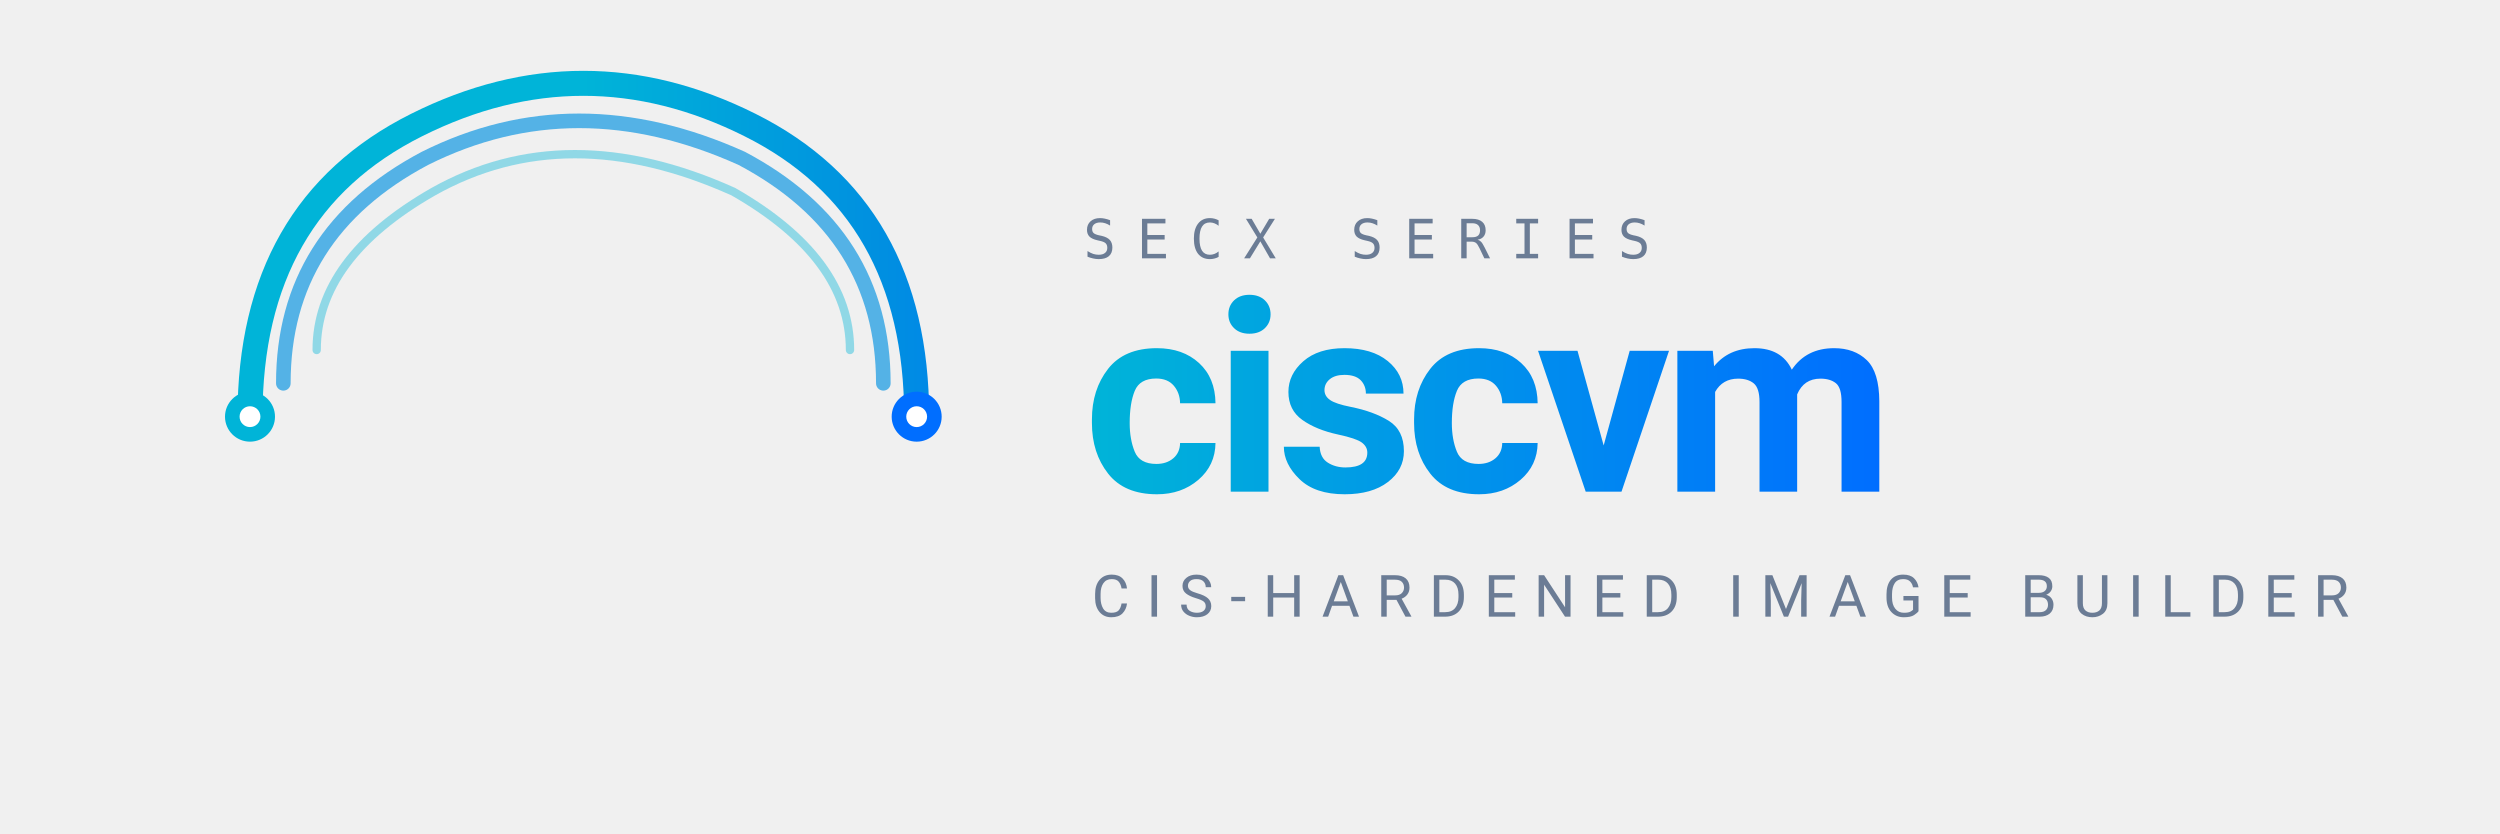
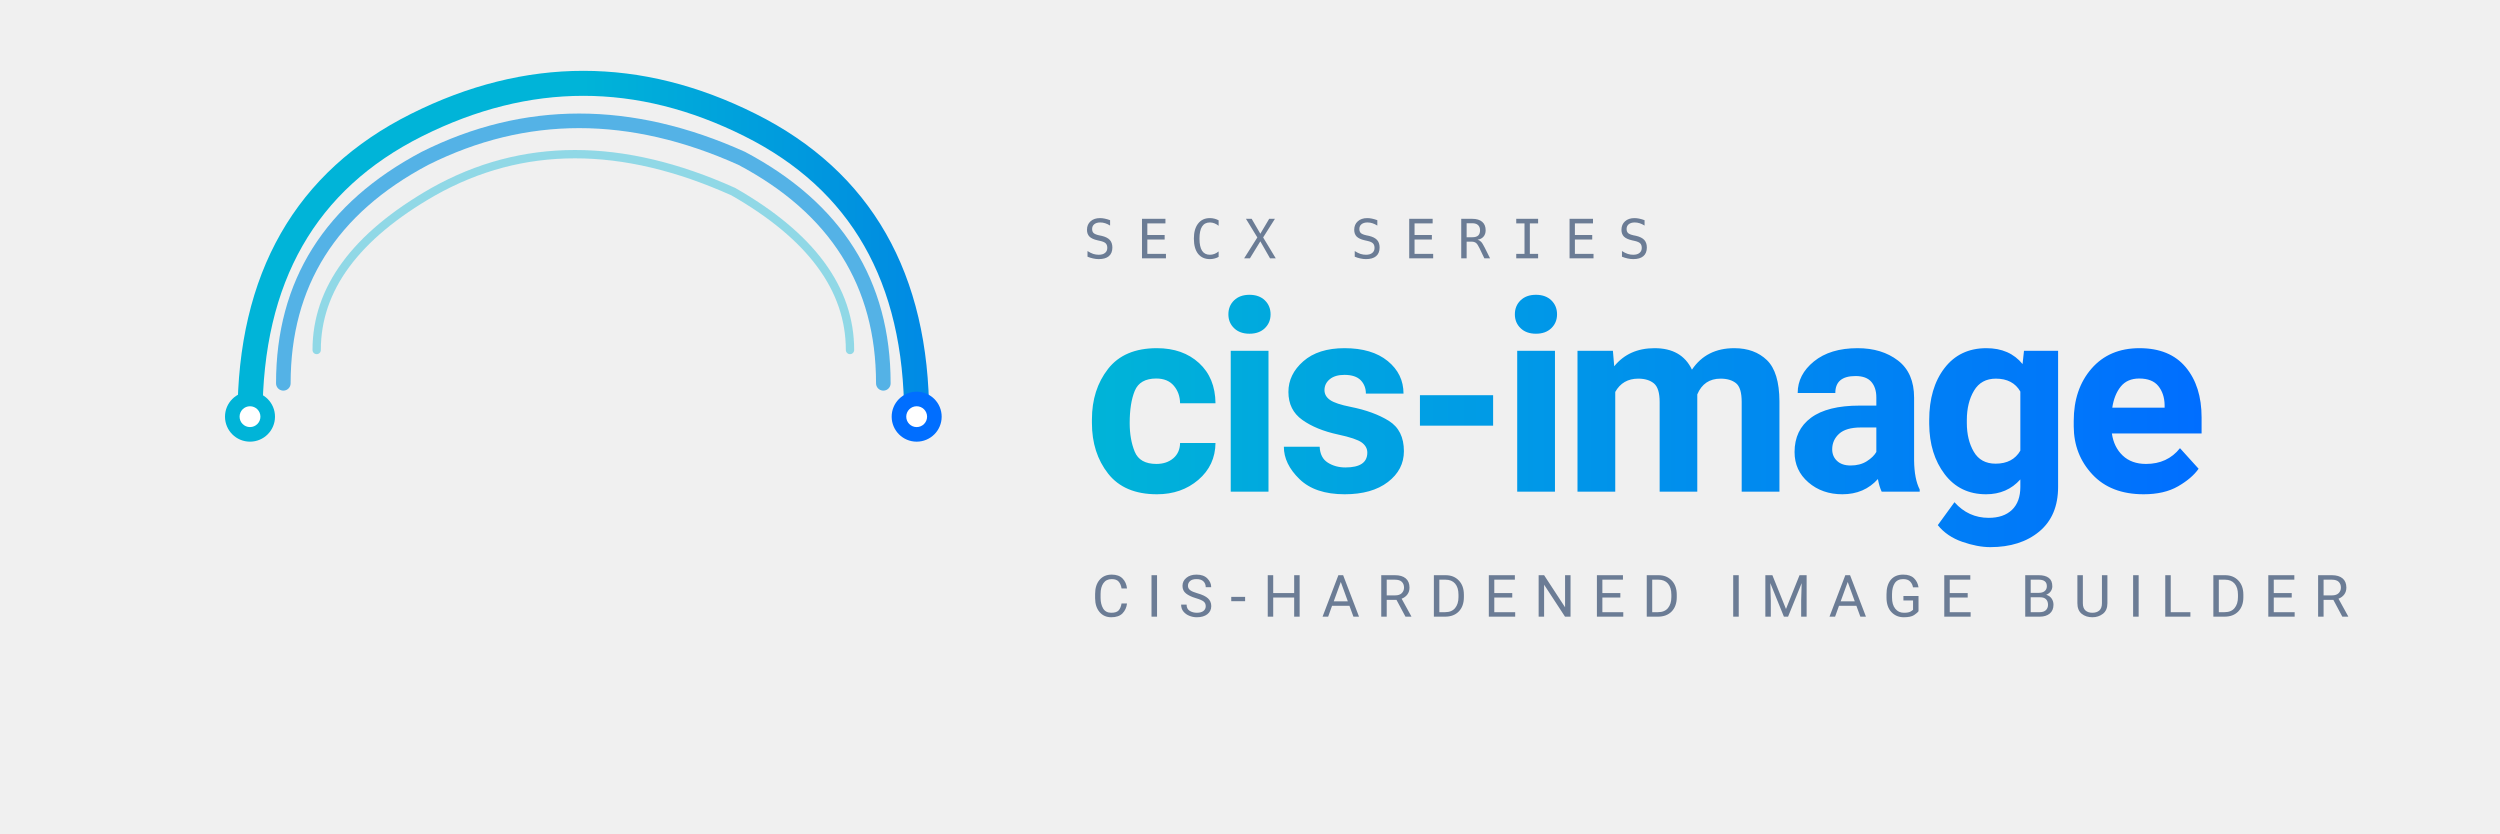
<svg xmlns="http://www.w3.org/2000/svg" viewBox="0 0 600 200" width="600" height="200">
  <defs>
    <linearGradient id="arc" x1="80" y1="155" x2="220" y2="155" gradientUnits="userSpaceOnUse">
      <stop offset="0%" stop-color="#00B4D8" />
      <stop offset="50%" stop-color="#0090E0" />
      <stop offset="100%" stop-color="#006EFF" />
    </linearGradient>
    <linearGradient id="wordmark" x1="0" y1="0" x2="1" y2="0">
      <stop offset="0%" stop-color="#00B4D8" />
      <stop offset="100%" stop-color="#006EFF" />
    </linearGradient>
  </defs>
  <g transform="translate(60, 50)">
    <path d="M0 50 Q0 0 40 -20 Q80 -40 120 -20 Q160 0 160 50" stroke="url(#arc)" stroke-width="6" stroke-linecap="round" fill="none" />
    <path d="M8 42 Q8 6 42 -12 Q78 -30 118 -12 Q152 6 152 42" stroke="#0090E0" stroke-width="3.5" stroke-linecap="round" fill="none" opacity="0.65" />
    <path d="M16 34 Q16 12 44 -4 Q76 -22 116 -4 Q144 12 144 34" stroke="#00B4D8" stroke-width="2" stroke-linecap="round" fill="none" opacity="0.4" />
    <circle cx="0" cy="50" r="6" fill="#00B4D8" />
    <circle cx="0" cy="50" r="2.5" fill="white" />
    <circle cx="160" cy="50" r="6" fill="#006EFF" />
    <circle cx="160" cy="50" r="2.5" fill="white" />
  </g>
  <g transform="translate(260, 0)">
    <text x="0" y="62" font-family="ui-monospace, SFMono-Regular, Menlo, Consolas, monospace" font-size="13" font-weight="500" letter-spacing="5" fill="#6B7C95">
      SECX SERIES
    </text>
    <text x="0" y="118" font-family="system-ui, -apple-system, 'Segoe UI', Roboto, sans-serif" font-size="64" font-weight="700" letter-spacing="-2" fill="url(#wordmark)">
-       ciscvm
+       cis-image
    </text>
    <text x="2" y="148" font-family="system-ui, -apple-system, 'Segoe UI', Roboto, sans-serif" font-size="14" font-weight="400" letter-spacing="4" fill="#6B7C95">
      CIS-HARDENED IMAGE BUILDER
    </text>
  </g>
</svg>
